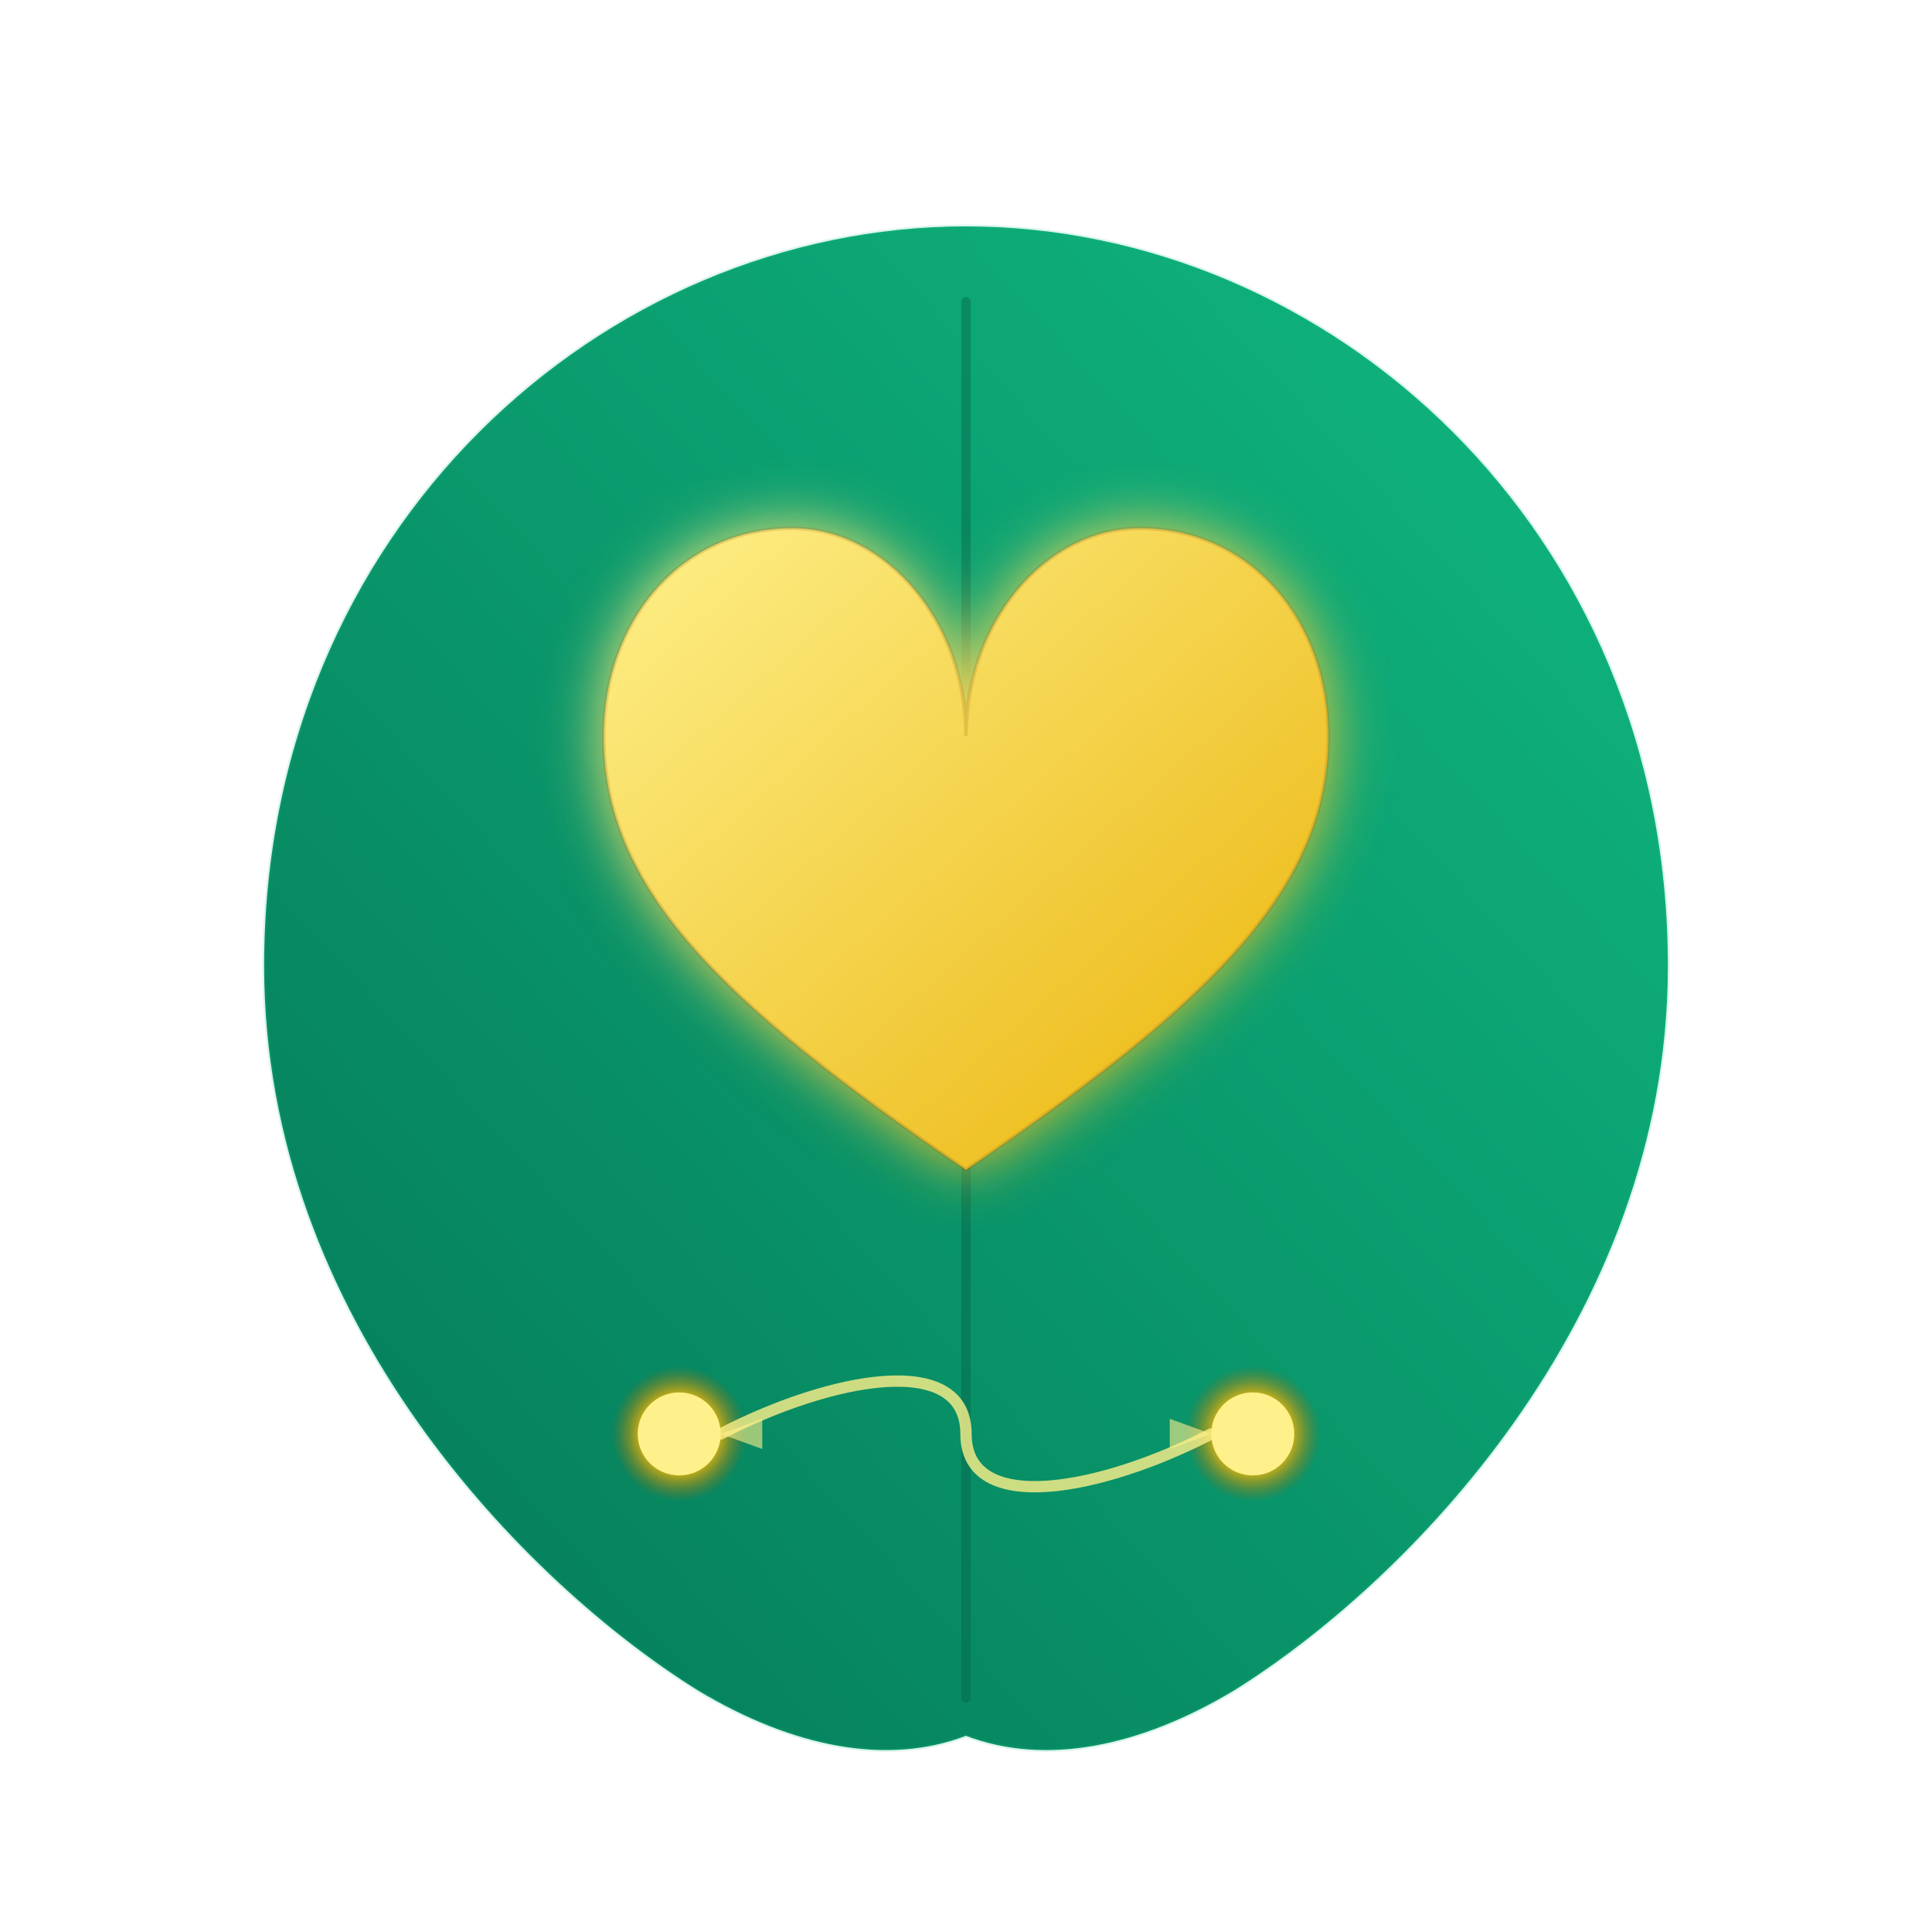
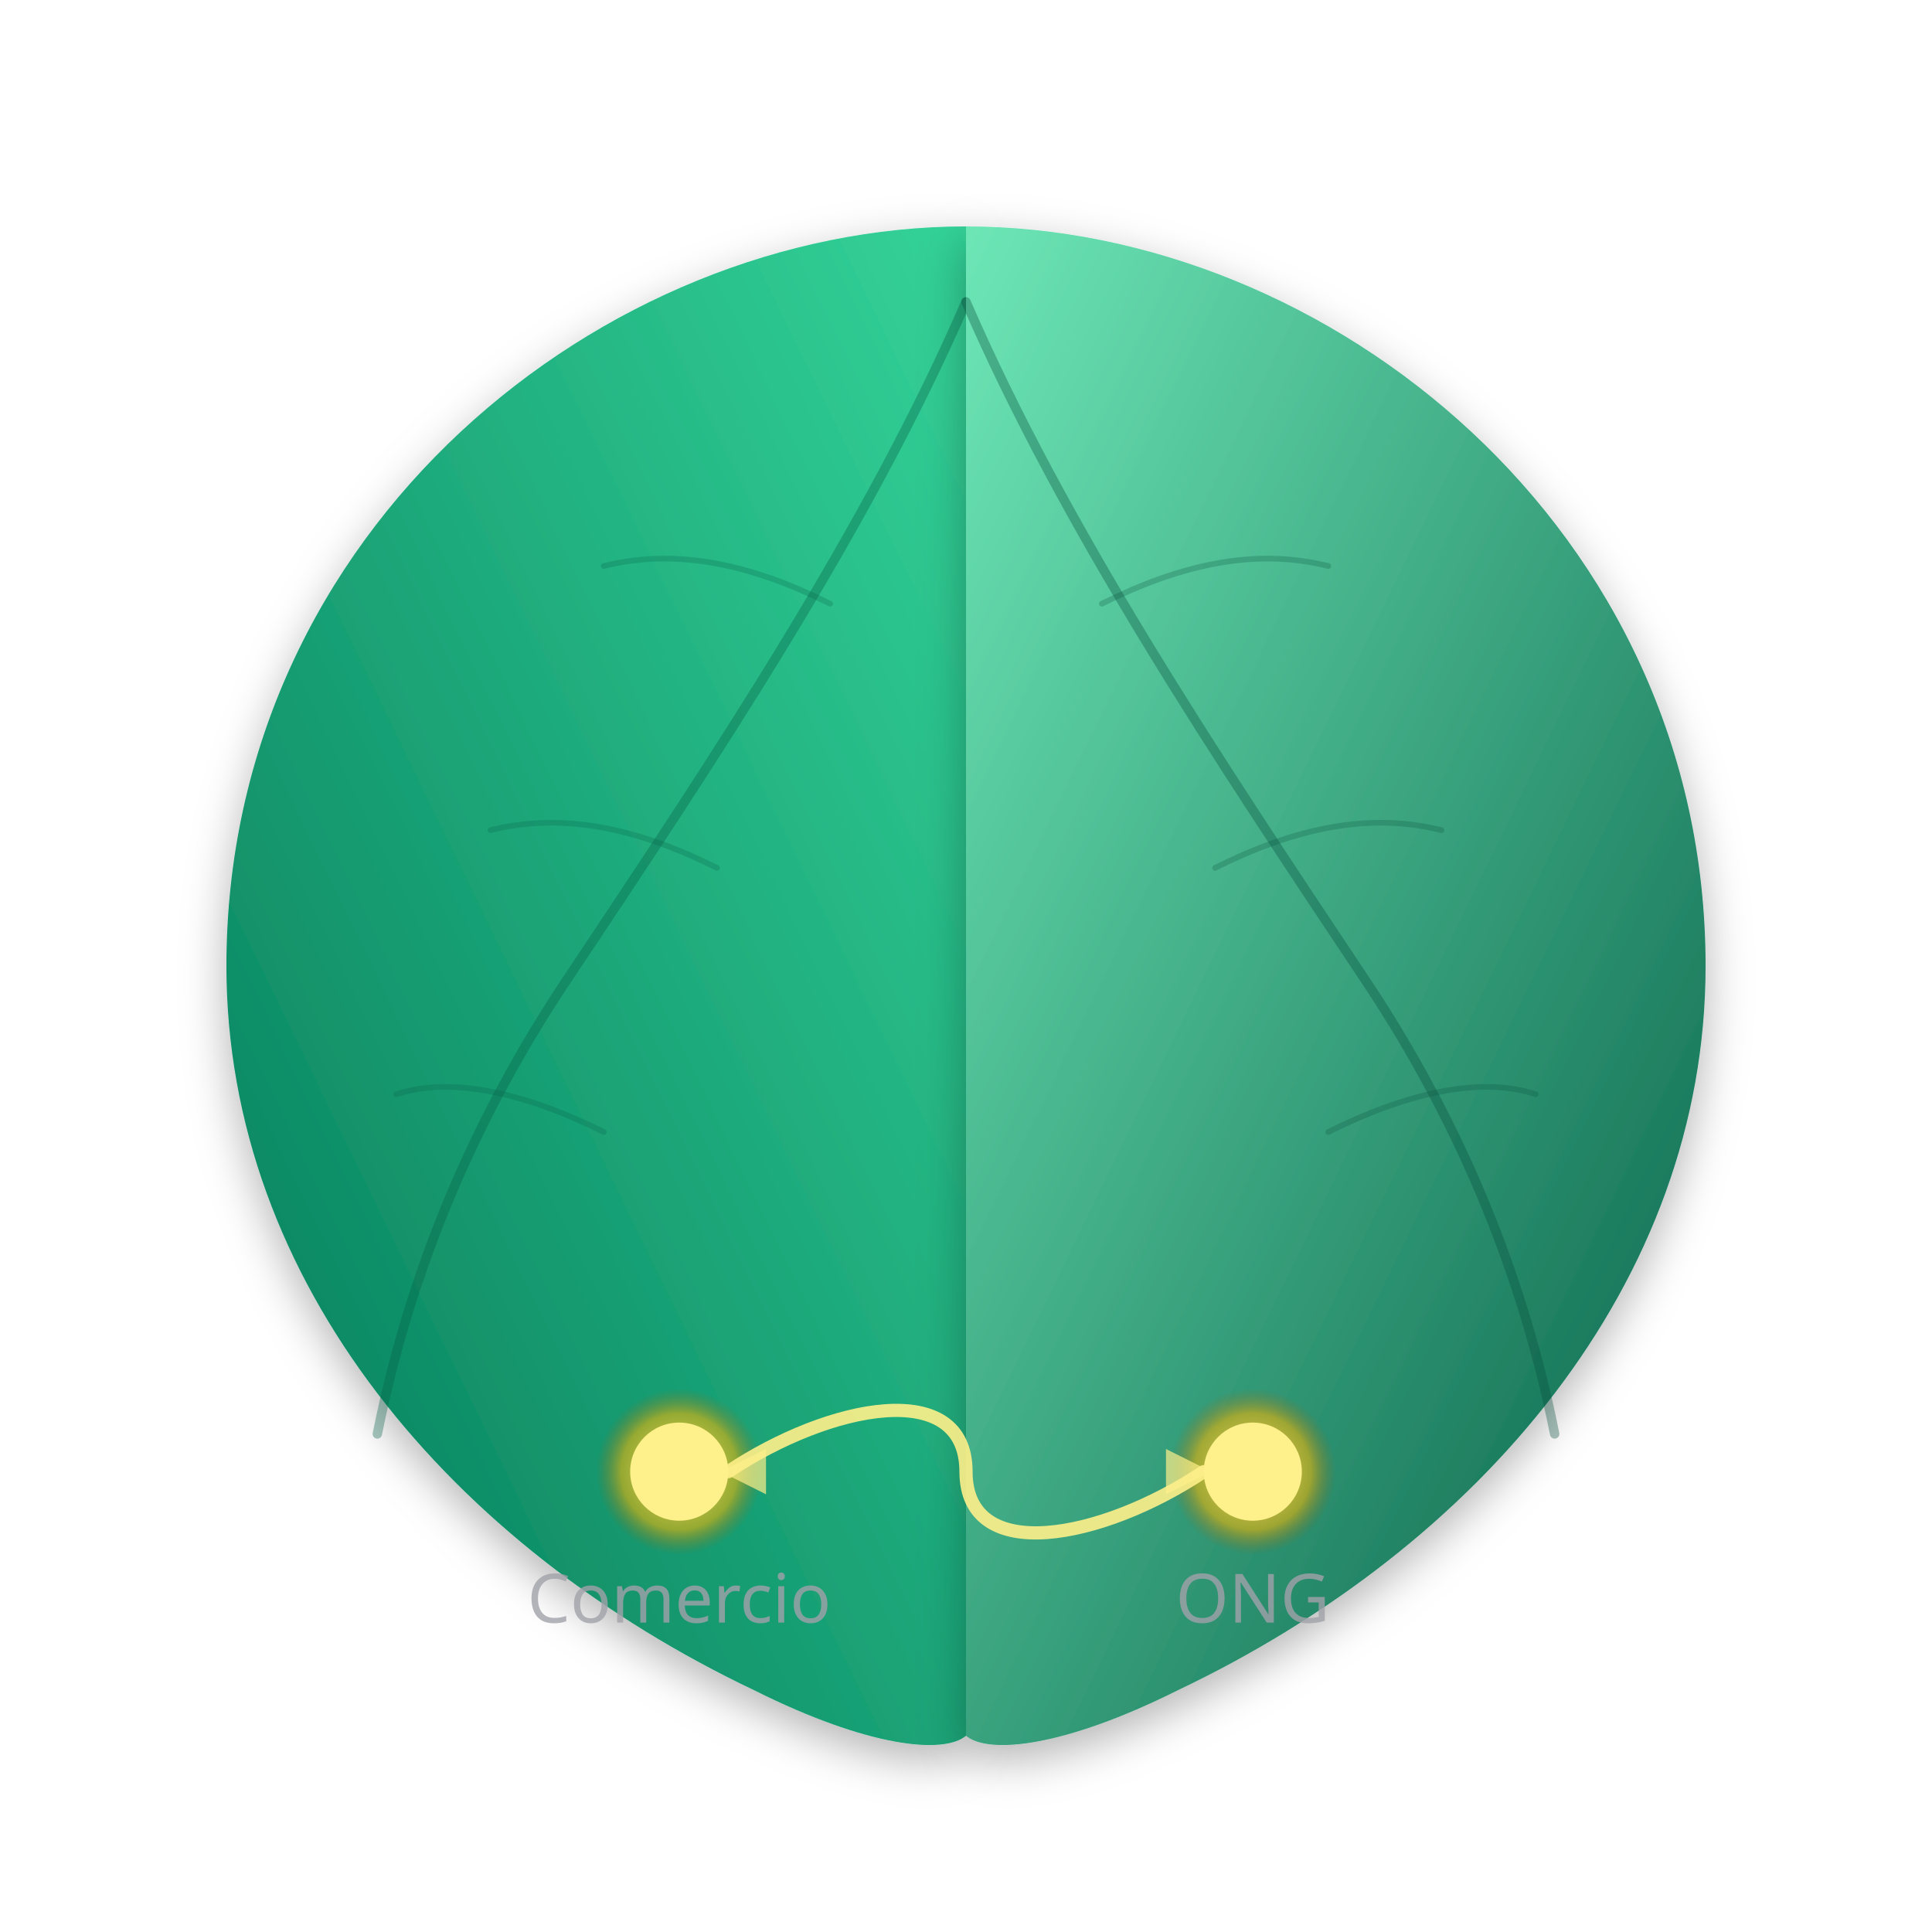
<svg xmlns="http://www.w3.org/2000/svg" viewBox="0 0 512 512" width="512" height="512">
  <defs>
-     <linearGradient id="leafGrad" x1="0%" y1="100%" x2="100%" y2="0%">
+     <linearGradient id="leftLeaf" x1="0%" y1="100%" x2="100%" y2="0%">
      <stop offset="0%" style="stop-color:#047857;stop-opacity:1" />
-       <stop offset="100%" style="stop-color:#10b981;stop-opacity:1" />
+       <stop offset="100%" style="stop-color:#34d399;stop-opacity:1" />
    </linearGradient>
-     <linearGradient id="heartGrad" x1="0%" y1="0%" x2="100%" y2="100%">
-       <stop offset="0%" style="stop-color:#fef08a;stop-opacity:1" />
-       <stop offset="100%" style="stop-color:#eab308;stop-opacity:1" />
+     <linearGradient id="rightLeaf" x1="100%" y1="100%" x2="0%" y2="0%">
+       <stop offset="0%" style="stop-color:#065f46;stop-opacity:1" />
+       <stop offset="100%" style="stop-color:#6ee7b7;stop-opacity:1" />
    </linearGradient>
    <radialGradient id="dotGlow" cx="50%" cy="50%" r="50%">
      <stop offset="0%" style="stop-color:#fef08a;stop-opacity:1" />
-       <stop offset="60%" style="stop-color:#eab308;stop-opacity:0.8" />
+       <stop offset="70%" style="stop-color:#eab308;stop-opacity:0.6" />
      <stop offset="100%" style="stop-color:#a16207;stop-opacity:0" />
    </radialGradient>
-     <filter id="heartGlow" x="-20%" y="-20%" width="140%" height="140%">
-       <feGaussianBlur stdDeviation="8" result="blur" />
-       <feMerge>
-         <feMergeNode in="blur" />
-         <feMergeNode in="SourceGraphic" />
-       </feMerge>
+     <filter id="shadow" x="-10%" y="-10%" width="120%" height="120%">
+       <feDropShadow dx="0" dy="4" stdDeviation="6" flood-color="#000" flood-opacity="0.3" />
    </filter>
  </defs>
-   <path d="M256 60             C 160 60, 70 140, 70 256             C 70 350, 140 420, 185 448             C 210 463, 235 468, 256 460             C 277 468, 302 463, 327 448             C 372 420, 442 350, 442 256             C 442 140, 352 60, 256 60 Z" fill="url(#leafGrad)" />
-   <path d="M256 80 C 256 80, 256 200, 256 450" stroke="#065f46" stroke-width="2.5" fill="none" stroke-linecap="round" opacity="0.4" />
-   <g filter="url(#heartGlow)">
-     <path d="M256 195               C 256 165, 235 140, 210 140               C 180 140, 160 165, 160 195               C 160 235, 190 265, 256 310               C 322 265, 352 235, 352 195               C 352 165, 332 140, 302 140               C 277 140, 256 165, 256 195 Z" fill="url(#heartGrad)" />
-   </g>
-   <path d="M256 195             C 256 165, 235 140, 210 140             C 180 140, 160 165, 160 195             C 160 235, 190 265, 256 310             C 322 265, 352 235, 352 195             C 352 165, 332 140, 302 140             C 277 140, 256 165, 256 195 Z" stroke="#a16207" stroke-width="1" fill="none" opacity="0.2" />
-   <circle cx="180" cy="380" r="18" fill="url(#dotGlow)" />
-   <circle cx="180" cy="380" r="11" fill="#fef08a" />
-   <circle cx="332" cy="380" r="18" fill="url(#dotGlow)" />
-   <circle cx="332" cy="380" r="11" fill="#fef08a" />
-   <path d="M191 380 C 220 365, 256 358, 256 380 C 256 402, 292 395, 321 380" stroke="#fef08a" stroke-width="3" fill="none" stroke-linecap="round" opacity="0.8" />
-   <polygon points="310,376 321,380 310,384" fill="#fef08a" opacity="0.6" />
-   <polygon points="202,376 191,380 202,384" fill="#fef08a" opacity="0.6" />
-   <path d="M256 60 C 160 60, 70 140, 70 256 C 70 350, 140 420, 185 448 C 210 463, 235 468, 256 460 C 277 468, 302 463, 327 448 C 372 420, 442 350, 442 256 C 442 140, 352 60, 256 60 Z" fill="none" stroke="#10b981" stroke-width="1" opacity="0.15" />
+   <path d="M256 60             C 160 60, 60 140, 60 256             C 60 340, 120 410, 200 448             C 230 463, 250 465, 256 460            C 256 380, 256 220, 256 60 Z" fill="url(#leftLeaf)" filter="url(#shadow)" />
+   <path d="M256 80             C 230 140, 190 200, 150 260             C 130 290, 110 330, 100 380" stroke="#065f46" stroke-width="2.5" fill="none" stroke-linecap="round" opacity="0.35" />
+   <path d="M220 160 C 200 150, 180 145, 160 150" stroke="#065f46" stroke-width="1.5" fill="none" stroke-linecap="round" opacity="0.25" />
+   <path d="M190 230 C 170 220, 150 215, 130 220" stroke="#065f46" stroke-width="1.5" fill="none" stroke-linecap="round" opacity="0.25" />
+   <path d="M160 300 C 140 290, 120 285, 105 290" stroke="#065f46" stroke-width="1.5" fill="none" stroke-linecap="round" opacity="0.25" />
+   <path d="M256 60             C 352 60, 452 140, 452 256             C 452 340, 392 410, 312 448             C 282 463, 262 465, 256 460            C 256 380, 256 220, 256 60 Z" fill="url(#rightLeaf)" filter="url(#shadow)" />
+   <path d="M256 80             C 282 140, 322 200, 362 260             C 382 290, 402 330, 412 380" stroke="#064e3b" stroke-width="2.5" fill="none" stroke-linecap="round" opacity="0.35" />
+   <path d="M292 160 C 312 150, 332 145, 352 150" stroke="#064e3b" stroke-width="1.5" fill="none" stroke-linecap="round" opacity="0.25" />
+   <path d="M322 230 C 342 220, 362 215, 382 220" stroke="#064e3b" stroke-width="1.5" fill="none" stroke-linecap="round" opacity="0.25" />
+   <path d="M352 300 C 372 290, 392 285, 407 290" stroke="#064e3b" stroke-width="1.5" fill="none" stroke-linecap="round" opacity="0.25" />
+   <circle cx="180" cy="390" r="22" fill="url(#dotGlow)" />
+   <circle cx="180" cy="390" r="13" fill="#fef08a" />
+   <circle cx="332" cy="390" r="22" fill="url(#dotGlow)" />
+   <circle cx="332" cy="390" r="13" fill="#fef08a" />
+   <path d="M193 390 C 220 372, 256 365, 256 390 C 256 415, 292 408, 319 390" stroke="#fef08a" stroke-width="3.5" fill="none" stroke-linecap="round" opacity="0.9" />
+   <polygon points="309,384 321,390 309,396" fill="#fef08a" opacity="0.7" />
+   <polygon points="203,384 191,390 203,396" fill="#fef08a" opacity="0.7" />
+   <text x="180" y="430" text-anchor="middle" fill="#a1a1aa" font-size="18" font-family="sans-serif" opacity="0.8">Comercio</text>
+   <text x="332" y="430" text-anchor="middle" fill="#a1a1aa" font-size="18" font-family="sans-serif" opacity="0.8">ONG</text>
</svg>
